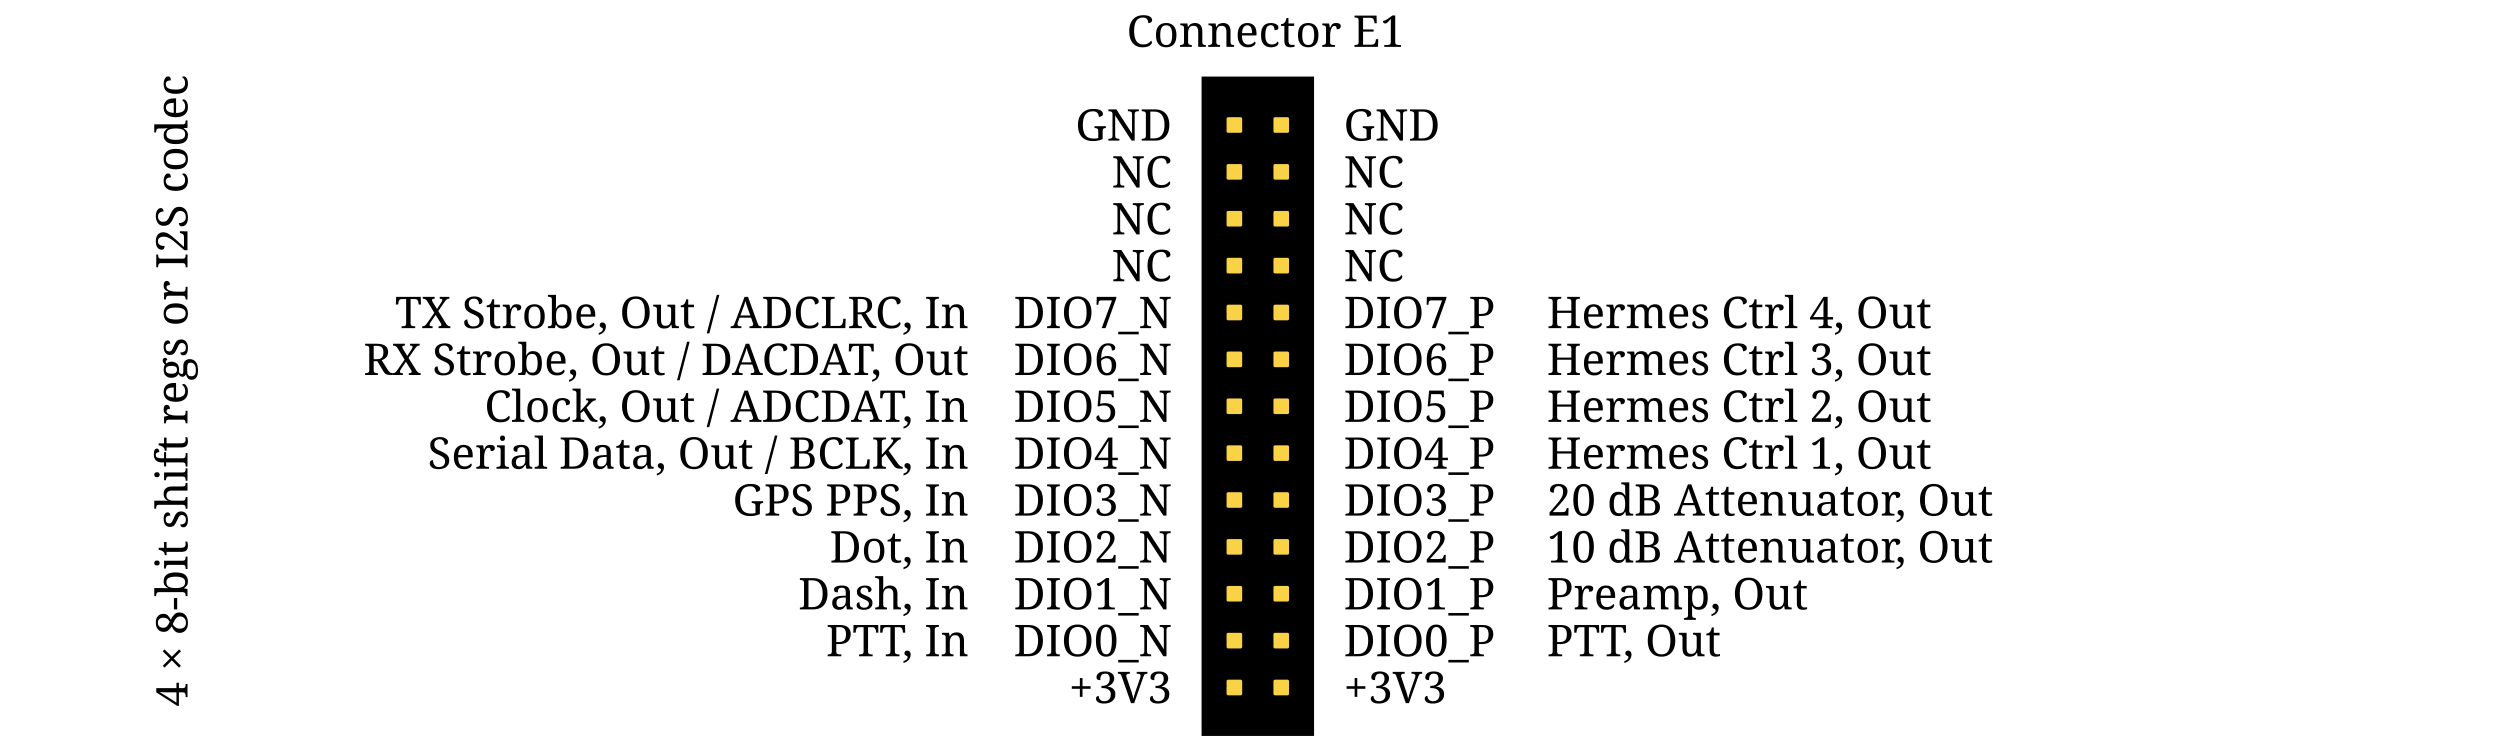
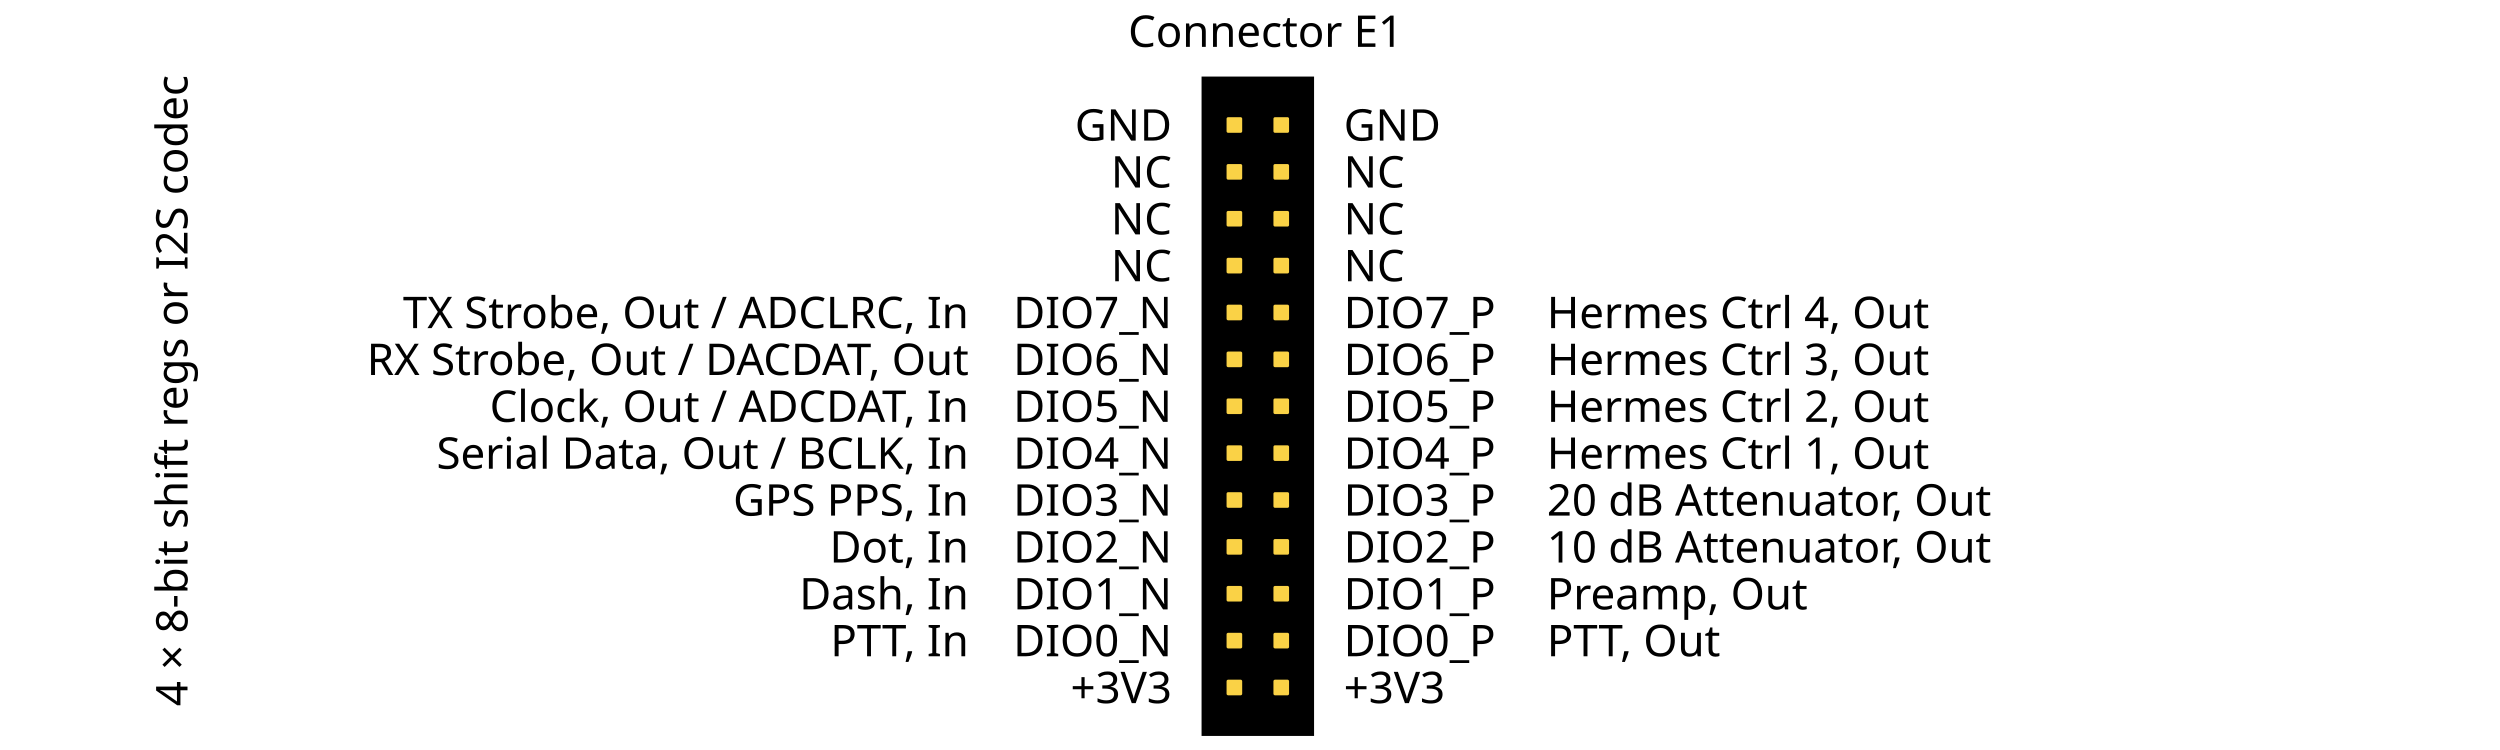
<svg xmlns="http://www.w3.org/2000/svg" width="800" height="240" version="1.1">
  <rect x="385" y="25" width="35" height="210" fill="#000000" stroke="#000000" />
-   <text x="375" y="45" fill="#000000" font-family="Cambria" font-size="14px" text-align="end" text-anchor="end" style="line-height:1.25">
+   <text x="375" y="45" fill="#000000" font-family="Carlito" font-size="14px" text-align="end" text-anchor="end" style="line-height:1.25">
    <tspan>GND</tspan>
  </text>
-   <text x="430" y="45" fill="#000000" font-family="Cambria" font-size="14px" style="line-height:1.25">
+   <text x="430" y="45" fill="#000000" font-family="Carlito" font-size="14px" style="line-height:1.25">
    <tspan>GND</tspan>
  </text>
-   <text x="430" y="60" fill="#000000" font-family="Cambria" font-size="14px" style="line-height:1.25">
+   <text x="430" y="60" fill="#000000" font-family="Carlito" font-size="14px" style="line-height:1.25">
    <tspan>NC</tspan>
  </text>
-   <text x="430" y="75" fill="#000000" font-family="Cambria" font-size="14px" style="line-height:1.25">
+   <text x="430" y="75" fill="#000000" font-family="Carlito" font-size="14px" style="line-height:1.25">
    <tspan>NC</tspan>
  </text>
-   <text x="430" y="90" fill="#000000" font-family="Cambria" font-size="14px" style="line-height:1.25">
+   <text x="430" y="90" fill="#000000" font-family="Carlito" font-size="14px" style="line-height:1.25">
    <tspan>NC</tspan>
  </text>
-   <text x="375" y="60" fill="#000000" font-family="Cambria" font-size="14px" text-align="end" text-anchor="end" style="line-height:1.25">
+   <text x="375" y="60" fill="#000000" font-family="Carlito" font-size="14px" text-align="end" text-anchor="end" style="line-height:1.25">
    <tspan>NC</tspan>
  </text>
-   <text x="375" y="75" fill="#000000" font-family="Cambria" font-size="14px" text-align="end" text-anchor="end" style="line-height:1.25">
+   <text x="375" y="75" fill="#000000" font-family="Carlito" font-size="14px" text-align="end" text-anchor="end" style="line-height:1.25">
    <tspan>NC</tspan>
  </text>
-   <text x="375" y="90" fill="#000000" font-family="Cambria" font-size="14px" text-align="end" text-anchor="end" style="line-height:1.25">
+   <text x="375" y="90" fill="#000000" font-family="Carlito" font-size="14px" text-align="end" text-anchor="end" style="line-height:1.25">
    <tspan>NC</tspan>
  </text>
-   <text x="375" y="105" fill="#000000" font-family="Cambria" font-size="14px" text-align="end" text-anchor="end" style="line-height:1.25">
+   <text x="375" y="105" fill="#000000" font-family="Carlito" font-size="14px" text-align="end" text-anchor="end" style="line-height:1.25">
    <tspan>DIO7_N</tspan>
  </text>
-   <text x="375" y="120" fill="#000000" font-family="Cambria" font-size="14px" text-align="end" text-anchor="end" style="line-height:1.25">
+   <text x="375" y="120" fill="#000000" font-family="Carlito" font-size="14px" text-align="end" text-anchor="end" style="line-height:1.25">
    <tspan>DIO6_N</tspan>
  </text>
-   <text x="375" y="135" fill="#000000" font-family="Cambria" font-size="14px" text-align="end" text-anchor="end" style="line-height:1.25">
+   <text x="375" y="135" fill="#000000" font-family="Carlito" font-size="14px" text-align="end" text-anchor="end" style="line-height:1.25">
    <tspan>DIO5_N</tspan>
  </text>
-   <text x="375" y="150" fill="#000000" font-family="Cambria" font-size="14px" text-align="end" text-anchor="end" style="line-height:1.25">
+   <text x="375" y="150" fill="#000000" font-family="Carlito" font-size="14px" text-align="end" text-anchor="end" style="line-height:1.25">
    <tspan>DIO4_N</tspan>
  </text>
-   <text x="375" y="165" fill="#000000" font-family="Cambria" font-size="14px" text-align="end" text-anchor="end" style="line-height:1.25">
+   <text x="375" y="165" fill="#000000" font-family="Carlito" font-size="14px" text-align="end" text-anchor="end" style="line-height:1.25">
    <tspan>DIO3_N</tspan>
  </text>
-   <text x="375" y="180" fill="#000000" font-family="Cambria" font-size="14px" text-align="end" text-anchor="end" style="line-height:1.25">
+   <text x="375" y="180" fill="#000000" font-family="Carlito" font-size="14px" text-align="end" text-anchor="end" style="line-height:1.25">
    <tspan>DIO2_N</tspan>
  </text>
-   <text x="375" y="195" fill="#000000" font-family="Cambria" font-size="14px" text-align="end" text-anchor="end" style="line-height:1.25">
+   <text x="375" y="195" fill="#000000" font-family="Carlito" font-size="14px" text-align="end" text-anchor="end" style="line-height:1.25">
    <tspan>DIO1_N</tspan>
  </text>
-   <text x="375" y="210" fill="#000000" font-family="Cambria" font-size="14px" text-align="end" text-anchor="end" style="line-height:1.25">
+   <text x="375" y="210" fill="#000000" font-family="Carlito" font-size="14px" text-align="end" text-anchor="end" style="line-height:1.25">
    <tspan>DIO0_N</tspan>
  </text>
-   <text x="430" y="105" fill="#000000" font-family="Cambria" font-size="14px" style="line-height:1.25">
+   <text x="430" y="105" fill="#000000" font-family="Carlito" font-size="14px" style="line-height:1.25">
    <tspan>DIO7_P</tspan>
  </text>
-   <text x="430" y="120" fill="#000000" font-family="Cambria" font-size="14px" style="line-height:1.25">
+   <text x="430" y="120" fill="#000000" font-family="Carlito" font-size="14px" style="line-height:1.25">
    <tspan>DIO6_P</tspan>
  </text>
-   <text x="430" y="135" fill="#000000" font-family="Cambria" font-size="14px" style="line-height:1.25">
+   <text x="430" y="135" fill="#000000" font-family="Carlito" font-size="14px" style="line-height:1.25">
    <tspan>DIO5_P</tspan>
  </text>
-   <text x="430" y="150" fill="#000000" font-family="Cambria" font-size="14px" style="line-height:1.25">
+   <text x="430" y="150" fill="#000000" font-family="Carlito" font-size="14px" style="line-height:1.25">
    <tspan>DIO4_P</tspan>
  </text>
-   <text x="430" y="165" fill="#000000" font-family="Cambria" font-size="14px" style="line-height:1.25">
+   <text x="430" y="165" fill="#000000" font-family="Carlito" font-size="14px" style="line-height:1.25">
    <tspan>DIO3_P</tspan>
  </text>
-   <text x="430" y="180" fill="#000000" font-family="Cambria" font-size="14px" style="line-height:1.25">
+   <text x="430" y="180" fill="#000000" font-family="Carlito" font-size="14px" style="line-height:1.25">
    <tspan>DIO2_P</tspan>
  </text>
-   <text x="430" y="195" fill="#000000" font-family="Cambria" font-size="14px" style="line-height:1.25">
+   <text x="430" y="195" fill="#000000" font-family="Carlito" font-size="14px" style="line-height:1.25">
    <tspan>DIO1_P</tspan>
  </text>
-   <text x="430" y="210" fill="#000000" font-family="Cambria" font-size="14px" style="line-height:1.25">
+   <text x="430" y="210" fill="#000000" font-family="Carlito" font-size="14px" style="line-height:1.25">
    <tspan>DIO0_P</tspan>
  </text>
-   <text x="430" y="225" fill="#000000" font-family="Cambria" font-size="14px" style="line-height:1.25">
+   <text x="430" y="225" fill="#000000" font-family="Carlito" font-size="14px" style="line-height:1.25">
    <tspan>+3V3</tspan>
  </text>
-   <text x="375" y="225" fill="#000000" font-family="Cambria" font-size="14px" text-align="end" text-anchor="end" style="line-height:1.25">
+   <text x="375" y="225" fill="#000000" font-family="Carlito" font-size="14px" text-align="end" text-anchor="end" style="line-height:1.25">
    <tspan>+3V3</tspan>
  </text>
-   <text x="495" y="210" fill="#000000" font-family="Cambria" font-size="14px" style="line-height:1.25">
+   <text x="495" y="210" fill="#000000" font-family="Carlito" font-size="14px" style="line-height:1.25">
    <tspan>PTT, Out</tspan>
  </text>
-   <text x="495" y="195" fill="#000000" font-family="Cambria" font-size="14px" style="line-height:1.25">
+   <text x="495" y="195" fill="#000000" font-family="Carlito" font-size="14px" style="line-height:1.25">
    <tspan>Preamp, Out</tspan>
  </text>
-   <text x="495" y="180" fill="#000000" font-family="Cambria" font-size="14px" style="line-height:1.25">
+   <text x="495" y="180" fill="#000000" font-family="Carlito" font-size="14px" style="line-height:1.25">
    <tspan>10 dB Attenuator, Out</tspan>
  </text>
-   <text x="310" y="105" fill="#000000" font-family="Cambria" font-size="14px" text-align="end" text-anchor="end" style="line-height:1.25">
+   <text x="310" y="105" fill="#000000" font-family="Carlito" font-size="14px" text-align="end" text-anchor="end" style="line-height:1.25">
    <tspan>TX Strobe, Out / ADCLRC, In</tspan>
  </text>
-   <text x="310" y="120" fill="#000000" font-family="Cambria" font-size="14px" text-align="end" text-anchor="end" style="line-height:1.25">
+   <text x="310" y="120" fill="#000000" font-family="Carlito" font-size="14px" text-align="end" text-anchor="end" style="line-height:1.25">
    <tspan>RX Strobe, Out / DACDAT, Out</tspan>
  </text>
-   <text x="310" y="135" fill="#000000" font-family="Cambria" font-size="14px" text-align="end" text-anchor="end" style="line-height:1.25">
+   <text x="310" y="135" fill="#000000" font-family="Carlito" font-size="14px" text-align="end" text-anchor="end" style="line-height:1.25">
    <tspan>Clock, Out / ADCDAT, In</tspan>
  </text>
-   <text x="310" y="150" fill="#000000" font-family="Cambria" font-size="14px" text-align="end" text-anchor="end" style="line-height:1.25">
+   <text x="310" y="150" fill="#000000" font-family="Carlito" font-size="14px" text-align="end" text-anchor="end" style="line-height:1.25">
    <tspan>Serial Data, Out / BCLK, In</tspan>
  </text>
-   <text transform="rotate(-90)" x="-125" y="60" fill="#000000" font-family="Cambria" font-size="14px" text-anchor="middle" style="line-height:1.25">
+   <text transform="rotate(-90)" x="-125" y="60" fill="#000000" font-family="Carlito" font-size="14px" text-anchor="middle" style="line-height:1.25">
    <tspan>4 × 8-bit</tspan>
    <tspan>shift regs</tspan>
    <tspan>or</tspan>
    <tspan>I2S codec</tspan>
  </text>
-   <text x="310" y="210" fill="#000000" font-family="Cambria" font-size="14px" text-align="end" text-anchor="end" style="line-height:1.25">
+   <text x="310" y="210" fill="#000000" font-family="Carlito" font-size="14px" text-align="end" text-anchor="end" style="line-height:1.25">
    <tspan>PTT, In</tspan>
  </text>
-   <text x="310" y="195" fill="#000000" font-family="Cambria" font-size="14px" text-align="end" text-anchor="end" style="line-height:1.25">
+   <text x="310" y="195" fill="#000000" font-family="Carlito" font-size="14px" text-align="end" text-anchor="end" style="line-height:1.25">
    <tspan>Dash, In</tspan>
  </text>
-   <text x="310" y="180" fill="#000000" font-family="Cambria" font-size="14px" text-align="end" text-anchor="end" style="line-height:1.25">
+   <text x="310" y="180" fill="#000000" font-family="Carlito" font-size="14px" text-align="end" text-anchor="end" style="line-height:1.25">
    <tspan>Dot, In</tspan>
  </text>
-   <text x="310" y="165" fill="#000000" font-family="Cambria" font-size="14px" text-align="end" text-anchor="end" style="line-height:1.25">
+   <text x="310" y="165" fill="#000000" font-family="Carlito" font-size="14px" text-align="end" text-anchor="end" style="line-height:1.25">
    <tspan>GPS PPS, In</tspan>
  </text>
-   <text x="405" y="15" fill="#000000" font-family="Cambria" font-size="14px" text-align="center" text-anchor="middle" style="line-height:1.25">
+   <text x="405" y="15" fill="#000000" font-family="Carlito" font-size="14px" text-align="center" text-anchor="middle" style="line-height:1.25">
    <tspan>Connector E1</tspan>
  </text>
-   <text x="495" y="150" fill="#000000" font-family="Cambria" font-size="14px" style="line-height:1.25">
+   <text x="495" y="150" fill="#000000" font-family="Carlito" font-size="14px" style="line-height:1.25">
    <tspan>Hermes Ctrl 1, Out</tspan>
  </text>
-   <text x="495" y="135" fill="#000000" font-family="Cambria" font-size="14px" style="line-height:1.25">
+   <text x="495" y="135" fill="#000000" font-family="Carlito" font-size="14px" style="line-height:1.25">
    <tspan>Hermes Ctrl 2, Out</tspan>
  </text>
-   <text x="495" y="120" fill="#000000" font-family="Cambria" font-size="14px" style="line-height:1.25">
+   <text x="495" y="120" fill="#000000" font-family="Carlito" font-size="14px" style="line-height:1.25">
    <tspan>Hermes Ctrl 3, Out</tspan>
  </text>
-   <text x="495" y="105" fill="#000000" font-family="Cambria" font-size="14px" style="line-height:1.25">
+   <text x="495" y="105" fill="#000000" font-family="Carlito" font-size="14px" style="line-height:1.25">
    <tspan>Hermes Ctrl 4, Out</tspan>
  </text>
-   <text x="495" y="165" fill="#000000" font-family="Cambria" font-size="14px" style="line-height:1.25">
+   <text x="495" y="165" fill="#000000" font-family="Carlito" font-size="14px" style="line-height:1.25">
    <tspan>20 dB Attenuator, Out</tspan>
  </text>
  <rect x="393" y="38" width="4" height="4" fill="#fad246" stroke="#fad246" stroke-linecap="round" stroke-linejoin="round" />
  <rect x="408" y="38" width="4" height="4" fill="#fad246" stroke="#fad246" stroke-linecap="round" stroke-linejoin="round" />
  <rect x="393" y="53" width="4" height="4" fill="#fad246" stroke="#fad246" stroke-linecap="round" stroke-linejoin="round" />
  <rect x="408" y="53" width="4" height="4" fill="#fad246" stroke="#fad246" stroke-linecap="round" stroke-linejoin="round" />
  <rect x="393" y="68" width="4" height="4" fill="#fad246" stroke="#fad246" stroke-linecap="round" stroke-linejoin="round" />
  <rect x="408" y="68" width="4" height="4" fill="#fad246" stroke="#fad246" stroke-linecap="round" stroke-linejoin="round" />
  <rect x="393" y="83" width="4" height="4" fill="#fad246" stroke="#fad246" stroke-linecap="round" stroke-linejoin="round" />
  <rect x="408" y="83" width="4" height="4" fill="#fad246" stroke="#fad246" stroke-linecap="round" stroke-linejoin="round" />
  <rect x="393" y="98" width="4" height="4" fill="#fad246" stroke="#fad246" stroke-linecap="round" stroke-linejoin="round" />
  <rect x="408" y="98" width="4" height="4" fill="#fad246" stroke="#fad246" stroke-linecap="round" stroke-linejoin="round" />
  <rect x="393" y="113" width="4" height="4" fill="#fad246" stroke="#fad246" stroke-linecap="round" stroke-linejoin="round" />
  <rect x="408" y="113" width="4" height="4" fill="#fad246" stroke="#fad246" stroke-linecap="round" stroke-linejoin="round" />
  <rect x="393" y="128" width="4" height="4" fill="#fad246" stroke="#fad246" stroke-linecap="round" stroke-linejoin="round" />
  <rect x="408" y="128" width="4" height="4" fill="#fad246" stroke="#fad246" stroke-linecap="round" stroke-linejoin="round" />
  <rect x="393" y="143" width="4" height="4" fill="#fad246" stroke="#fad246" stroke-linecap="round" stroke-linejoin="round" />
  <rect x="408" y="143" width="4" height="4" fill="#fad246" stroke="#fad246" stroke-linecap="round" stroke-linejoin="round" />
  <rect x="393" y="158" width="4" height="4" fill="#fad246" stroke="#fad246" stroke-linecap="round" stroke-linejoin="round" />
  <rect x="408" y="158" width="4" height="4" fill="#fad246" stroke="#fad246" stroke-linecap="round" stroke-linejoin="round" />
  <rect x="393" y="173" width="4" height="4" fill="#fad246" stroke="#fad246" stroke-linecap="round" stroke-linejoin="round" />
  <rect x="408" y="173" width="4" height="4" fill="#fad246" stroke="#fad246" stroke-linecap="round" stroke-linejoin="round" />
  <rect x="393" y="188" width="4" height="4" fill="#fad246" stroke="#fad246" stroke-linecap="round" stroke-linejoin="round" />
  <rect x="408" y="188" width="4" height="4" fill="#fad246" stroke="#fad246" stroke-linecap="round" stroke-linejoin="round" />
  <rect x="393" y="203" width="4" height="4" fill="#fad246" stroke="#fad246" stroke-linecap="round" stroke-linejoin="round" />
  <rect x="408" y="203" width="4" height="4" fill="#fad246" stroke="#fad246" stroke-linecap="round" stroke-linejoin="round" />
  <rect x="393" y="218" width="4" height="4" fill="#fad246" stroke="#fad246" stroke-linecap="round" stroke-linejoin="round" />
  <rect x="408" y="218" width="4" height="4" fill="#fad246" stroke="#fad246" stroke-linecap="round" stroke-linejoin="round" />
</svg>
